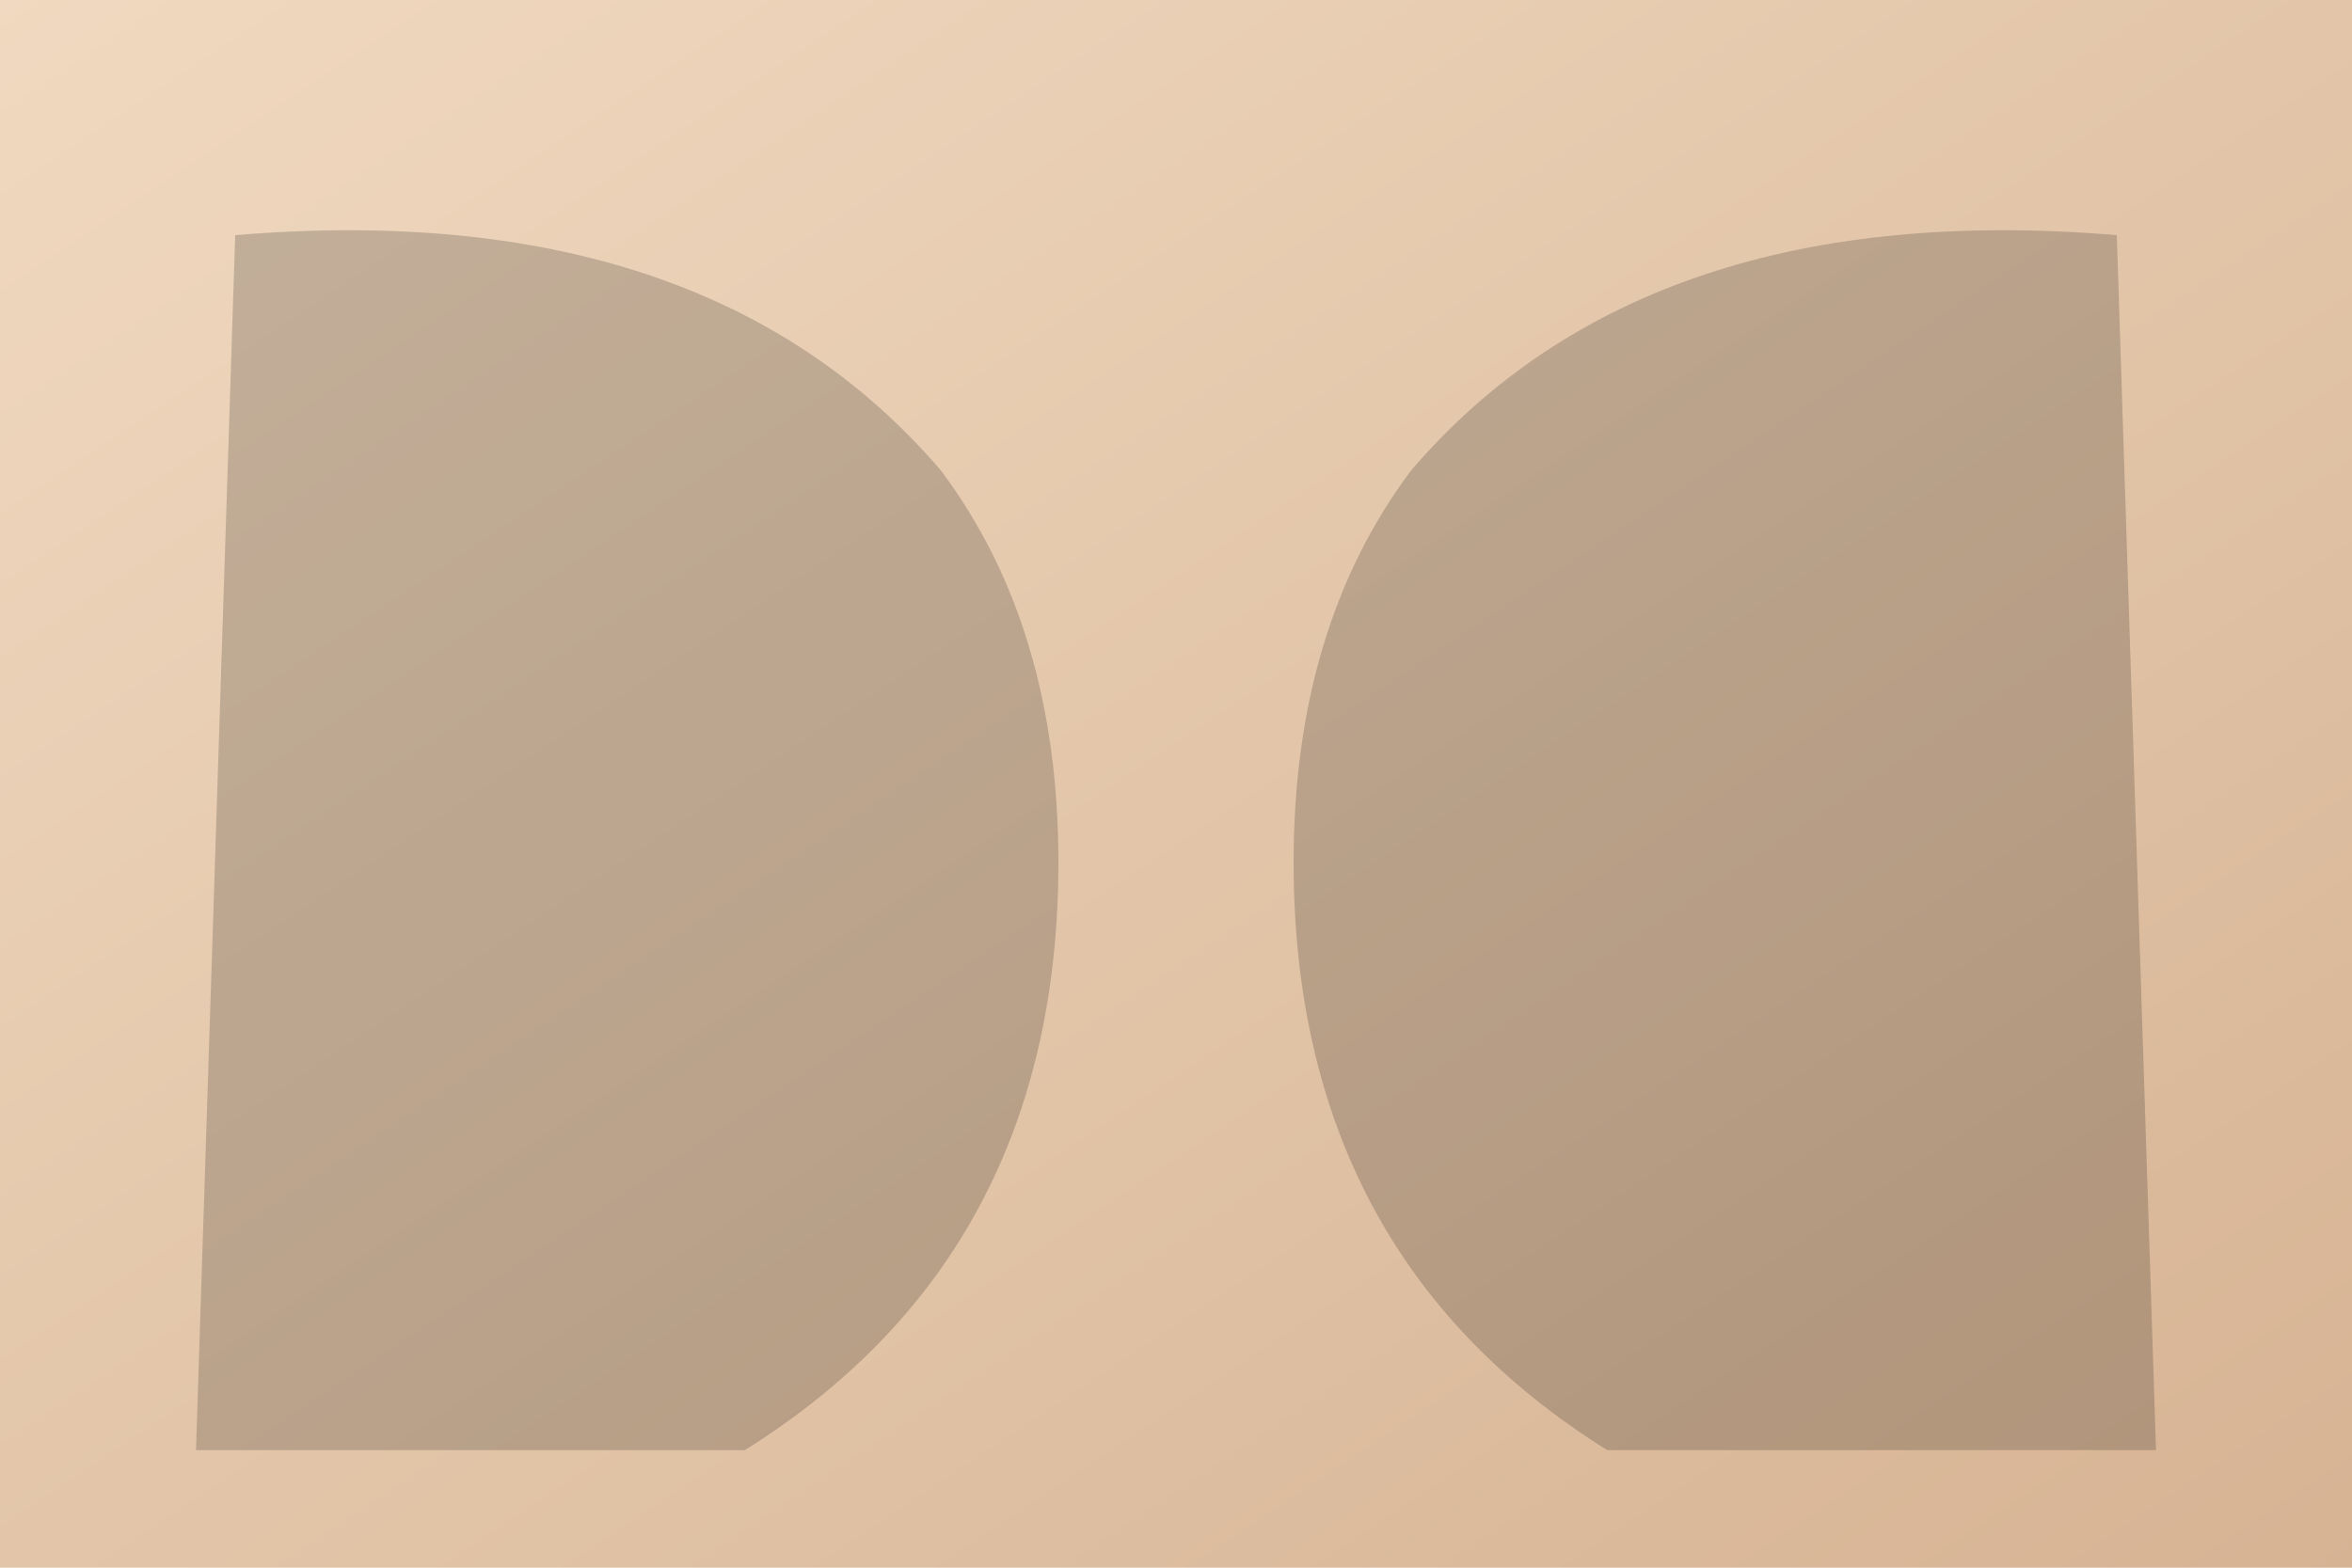
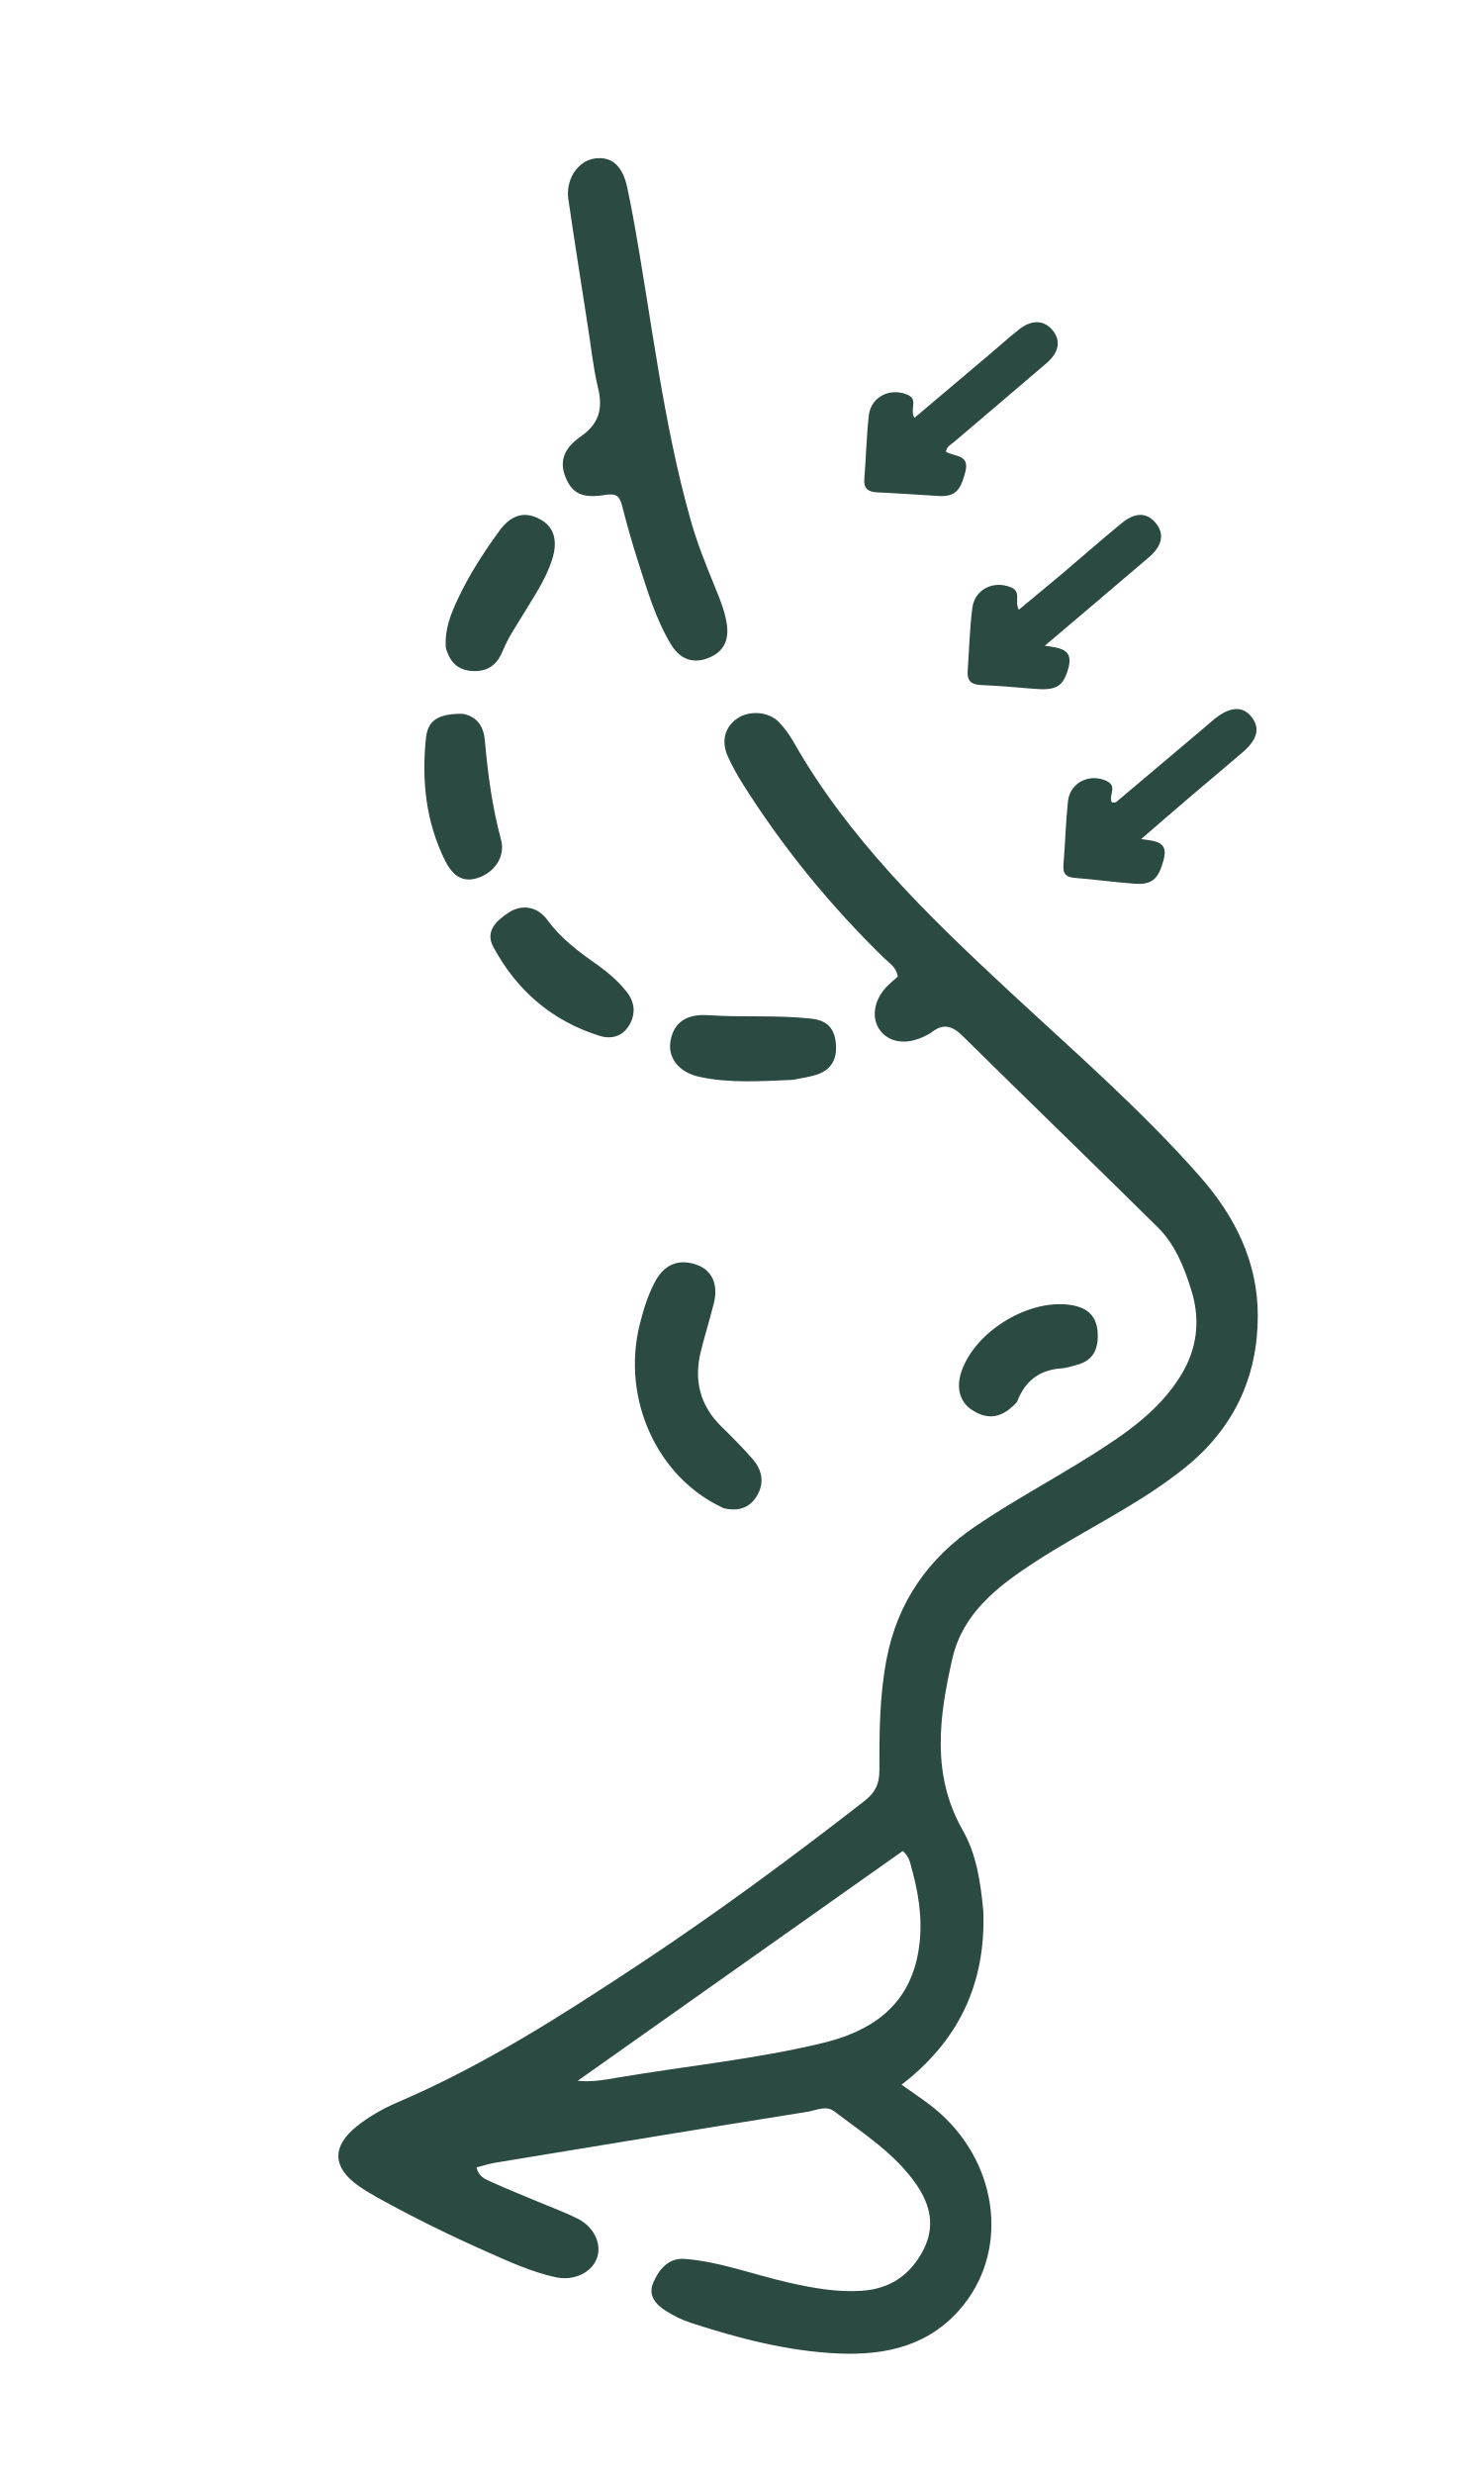
- <svg xmlns="http://www.w3.org/2000/svg" viewBox="0 0 600 400" width="600" height="400">
-   <defs>
-     <linearGradient id="g" x1="0" y1="0" x2="1" y2="1">
-       <stop offset="0" stop-color="#f0d9c0" />
-       <stop offset="1" stop-color="#d6b393" />
-     </linearGradient>
-   </defs>
-   <rect width="600" height="400" fill="url(#g)" />
-   <g fill="#000" opacity="0.18">
-     <path d="M60 60 q120 -10 180 60 q30 40 30 100 q0 100 -80 150 l-140 0z" />
-     <path d="M540 60 q-120 -10 -180 60 q-30 40 -30 100 q0 100 80 150 l140 0z" />
-   </g>
+ <svg xmlns="http://www.w3.org/2000/svg" version="1.1" id="Layer_1" x="0px" y="0px" width="100%" viewBox="0 0 432 720" enable-background="new 0 0 432 720" xml:space="preserve">
+   <path fill="#2b4a42" opacity="1" stroke="none" d=" M286.247,556.181   C287.012,577.272 279.097,593.886 262.456,606.699   C265.976,609.229 269.159,611.269 272.066,613.647   C290.216,628.49 293.965,653.766 280.624,670.641   C271.2,682.562 258.143,685.563 243.996,684.926   C229.292,684.263 215.094,680.548 201.138,676.019   C198.628,675.205 196.191,673.986 193.943,672.595   C190.94,670.738 188.541,668.052 190.164,664.313   C191.858,660.409 194.602,656.998 199.514,657.41   C209.855,658.28 219.574,662.026 229.616,664.302   C236.624,665.89 243.635,667.16 250.861,666.68   C259.048,666.136 264.966,662.132 268.736,654.907   C272.31,648.057 270.893,641.707 266.701,635.663   C260.479,626.695 251.374,620.953 242.92,614.496   C240.46,612.617 237.672,614.164 235.191,614.56   C204.838,619.397 174.512,624.41 144.184,629.41   C142.42,629.701 140.7,630.262 138.748,630.751   C139.203,633.407 141.203,634.165 142.886,634.932   C147.426,637.004 152.07,638.847 156.672,640.784   C160.507,642.399 164.439,643.821 168.15,645.683   C172.972,648.102 175.25,653.1 173.772,657.163   C172.219,661.434 167.039,663.899 161.697,662.727   C154.824,661.219 148.451,658.305 142.055,655.474   C131.082,650.617 120.313,645.347 109.823,639.518   C107.932,638.468 106.068,637.346 104.303,636.1   C96.673,630.712 96.563,624.562 103.985,618.706   C107.67,615.799 111.772,613.518 116.056,611.685   C140.694,601.145 163.154,586.789 185.407,572.102   C208.225,557.041 230.209,540.816 251.788,524.027   C254.967,521.554 256.009,518.877 255.996,515.129   C255.961,504.31 256.049,493.453 258.097,482.8   C261.273,466.278 270.178,453.487 284.129,444.063   C295.051,436.685 306.685,430.495 317.813,423.469   C327.711,417.219 337.347,410.64 343.688,400.399   C348.528,392.581 349.515,384.217 346.803,375.486   C344.716,368.766 342.083,362.165 337.002,357.144   C318.157,338.52 299.086,320.125 280.24,301.501   C277.223,298.52 274.573,297.741 271.175,300.437   C270.659,300.846 270.03,301.117 269.44,301.426   C264.023,304.262 258.622,303.51 255.983,299.56   C253.458,295.78 254.568,290.476 258.729,286.537   C259.566,285.744 260.456,285.008 261.333,284.235   C261.029,281.503 258.833,280.264 257.236,278.705   C241.664,263.503 227.987,246.77 216.369,228.369   C214.684,225.701 213.117,222.923 211.838,220.044   C209.868,215.606 211.062,211.478 214.684,209.042   C218.174,206.695 223.735,207.062 226.691,210.102   C228.301,211.757 229.723,213.682 230.865,215.692   C246.995,244.093 270.104,266.456 293.702,288.386   C312.618,305.965 332.144,322.911 349.264,342.338   C359.494,353.946 366.15,367.198 366.15,382.907   C366.15,400.922 359.019,415.852 344.871,427.208   C331.414,438.009 315.677,445.199 301.314,454.564   C290.562,461.573 280.274,469.377 277.237,482.695   C273.399,499.528 271.03,516.46 280.273,532.686   C284.292,539.742 285.445,547.723 286.247,556.181  M265.692,544.864   C265.015,542.889 265.081,540.586 262.775,538.701   C231.271,560.965 199.719,583.262 168.168,605.559   C172.355,605.989 175.914,605.304 179.485,604.697   C199.426,601.303 219.609,599.337 239.323,594.614   C253.405,591.241 264.234,584.079 267.18,568.853   C268.676,561.123 267.944,553.293 265.692,544.864  z" />
+   <path fill="#2b4a42" opacity="1" stroke="none" d=" M170.938,93.78   C169.038,81.542 167.163,69.744 165.445,57.923   C164.62,52.251 168.175,46.899 172.971,46.153   C177.977,45.376 181.203,48.154 182.567,54.484   C183.196,57.404 183.782,60.334 184.317,63.272   C189.694,92.806 192.916,122.747 201.164,151.742   C203.084,158.49 205.722,164.933 208.359,171.398   C209.677,174.627 210.969,177.857 211.539,181.349   C212.369,186.435 210.572,189.876 205.953,191.593   C201.713,193.17 197.929,191.86 195.34,187.569   C190.829,180.092 188.429,171.734 185.766,163.511   C184.026,158.138 182.5,152.687 181.109,147.212   C180.409,144.459 179.415,143.498 176.287,144.017   C169.518,145.139 166.631,143.639 164.696,139.026   C162.84,134.603 163.814,130.676 169.042,127.041   C174.405,123.312 175.559,118.965 174.091,112.872   C172.618,106.76 172.013,100.438 170.938,93.78  z" />
+   <path fill="#2b4a42" opacity="1" stroke="none" d=" M210.666,438.922   C191.239,430.071 180.85,407.018 186.232,385.427   C187.322,381.057 188.637,376.769 190.808,372.795   C193.517,367.839 197.776,366.224 202.989,368.147   C207.306,369.74 209.168,373.907 207.805,379.289   C206.623,383.958 205.196,388.566 204.031,393.24   C201.934,401.648 203.719,409.022 210.032,415.19   C213.125,418.212 216.174,421.296 219.027,424.543   C221.63,427.504 222.583,431.054 220.681,434.724   C218.684,438.575 215.353,440.044 210.666,438.922  z" />
+   <path fill="#2b4a42" opacity="1" stroke="none" d=" M309.08,167.068   C315.044,161.987 320.675,157.06 326.453,152.311   C330.511,148.976 333.887,149.084 336.491,152.282   C339.026,155.394 338.389,158.814 334.434,162.198   C324.607,170.606 314.726,178.949 304.14,187.935   C308.758,188.538 312.599,188.979 310.965,194.611   C309.469,199.77 307.6,201.054 300.854,200.449   C295.732,199.99 290.6,199.588 285.464,199.361   C282.719,199.241 281.505,198.065 281.691,195.368   C282.113,189.246 282.275,183.091 283.034,177.011   C283.726,171.474 289.241,168.795 294.37,170.961   C297.44,172.258 295.211,175.158 296.6,177.445   C300.729,174.014 304.769,170.656 309.08,167.068  z" />
+   <path fill="#2b4a42" opacity="1" stroke="none" d=" M326.469,232.117   C334.861,225.03 343.013,218.155 351.163,211.277   C351.927,210.632 352.658,209.947 353.435,209.319   C358.052,205.589 361.748,205.372 364.339,208.662   C366.875,211.883 366.096,215.186 361.757,218.924   C356.582,223.382 351.321,227.74 346.125,232.174   C341.72,235.933 337.355,239.738 332.192,244.195   C336.526,244.782 340.21,244.924 338.717,250.324   C337.241,255.662 335.569,257.58 330.173,257.177   C324.373,256.745 318.6,255.943 312.8,255.479   C310.22,255.273 309.366,254.182 309.578,251.647   C310.092,245.515 310.229,239.347 310.885,233.233   C311.479,227.696 317.245,224.926 322.21,227.321   C325.397,228.858 322.618,231.59 323.661,233.468   C324.969,233.97 325.442,232.811 326.469,232.117  z" />
+   <path fill="#2b4a42" opacity="1" stroke="none" d=" M273.693,144.369   C267.267,143.995 261.303,143.559 255.331,143.282   C252.653,143.158 251.379,142.157 251.609,139.308   C252.103,133.183 252.238,127.023 252.913,120.92   C253.518,115.448 259.146,112.681 264.267,114.915   C267.395,116.279 264.696,119.173 266.212,121.598   C273.69,115.281 280.997,109.112 288.299,102.937   C291.094,100.573 293.806,98.105 296.682,95.846   C300.364,92.954 303.928,93.125 306.407,96.104   C308.876,99.07 308.329,102.53 304.681,105.662   C295.721,113.355 286.696,120.973 277.711,128.638   C276.858,129.366 275.687,129.83 275.347,131.413   C277.495,132.994 282.474,132.026 280.99,137.409   C279.94,141.215 279.012,144.563 273.693,144.369  z" />
+   <path fill="#2b4a42" opacity="1" stroke="none" d=" M129.792,188.564   C129.386,183.124 131.243,178.659 133.3,174.273   C136.566,167.307 140.741,160.864 145.235,154.657   C148.858,149.652 152.794,148.694 157.288,151.158   C161.298,153.355 162.497,157.348 160.689,162.958   C158.827,168.729 155.38,173.678 152.292,178.814   C150.235,182.235 147.927,185.58 146.437,189.245   C144.85,193.148 142.479,195.258 138.288,195.3   C133.865,195.345 131.07,193.215 129.792,188.564  z" />
+   <path fill="#2b4a42" opacity="1" stroke="none" d=" M174.052,280.896   C177.323,283.258 180.07,285.672 182.362,288.559   C184.789,291.614 185.144,294.998 183.188,298.33   C181.246,301.636 177.98,302.535 174.514,301.45   C160.678,297.118 150.447,288.27 143.619,275.609   C141.15,271.031 144.443,268.047 147.861,265.72   C151.752,263.07 156.37,263.664 159.365,267.765   C163.298,273.151 168.441,276.965 174.052,280.896  z" />
+   <path fill="#2b4a42" opacity="1" stroke="none" d=" M230.733,314.269   C221.34,314.655 212.375,315.311 203.52,313.37   C197.611,312.076 194.297,307.801 195.193,302.903   C196.187,297.476 199.93,295.018 206.215,295.452   C216.156,296.139 226.138,295.347 236.091,296.448   C240.554,296.942 242.74,299.007 243.265,303.162   C243.824,307.581 242.471,311.13 237.957,312.682   C235.777,313.432 233.444,313.737 230.733,314.269  z" />
+   <path fill="#2b4a42" opacity="1" stroke="none" d=" M134.639,207.724   C139.244,208.58 140.817,211.826 141.133,215.386   C141.999,225.167 143.267,234.825 145.85,244.343   C147.198,249.312 143.93,253.988 138.943,255.55   C133.992,257.101 131.303,253.994 129.475,250.285   C123.941,239.054 122.709,227.011 124.006,214.75   C124.563,209.478 127.724,207.714 134.639,207.724  z" />
+   <path fill="#2b4a42" opacity="1" stroke="none" d=" M296.037,408.04   C291.771,412.715 287.671,413.361 283.032,410.39   C279.359,408.038 278.221,403.771 279.967,398.894   C284.18,387.123 299.969,377.717 312.112,379.854   C316.493,380.625 319.278,382.98 319.541,387.845   C319.799,392.62 318.269,395.99 313.366,397.253   C311.918,397.625 310.468,398.14 308.996,398.238   C302.666,398.657 298.409,401.764 296.037,408.04  z" />
</svg>
